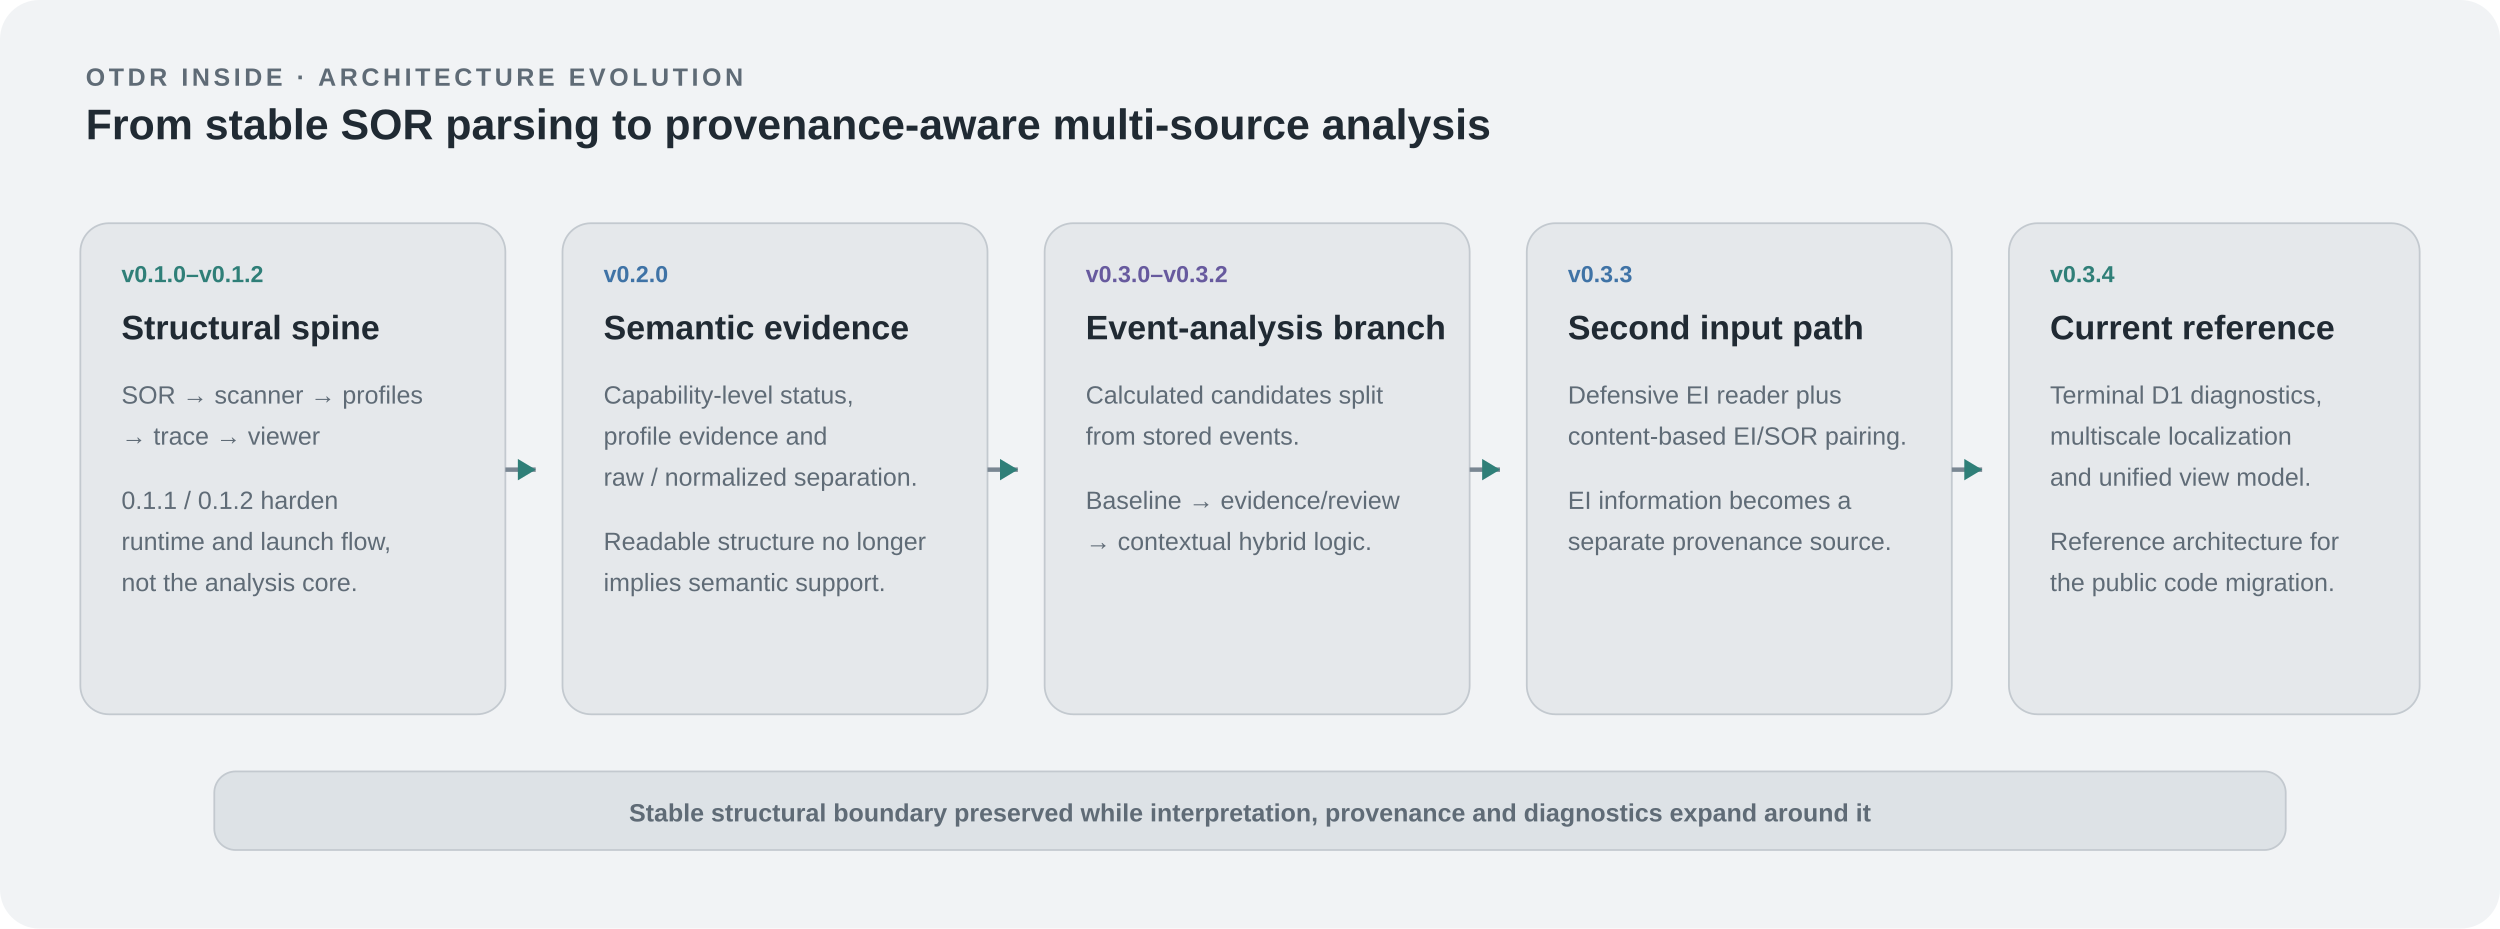
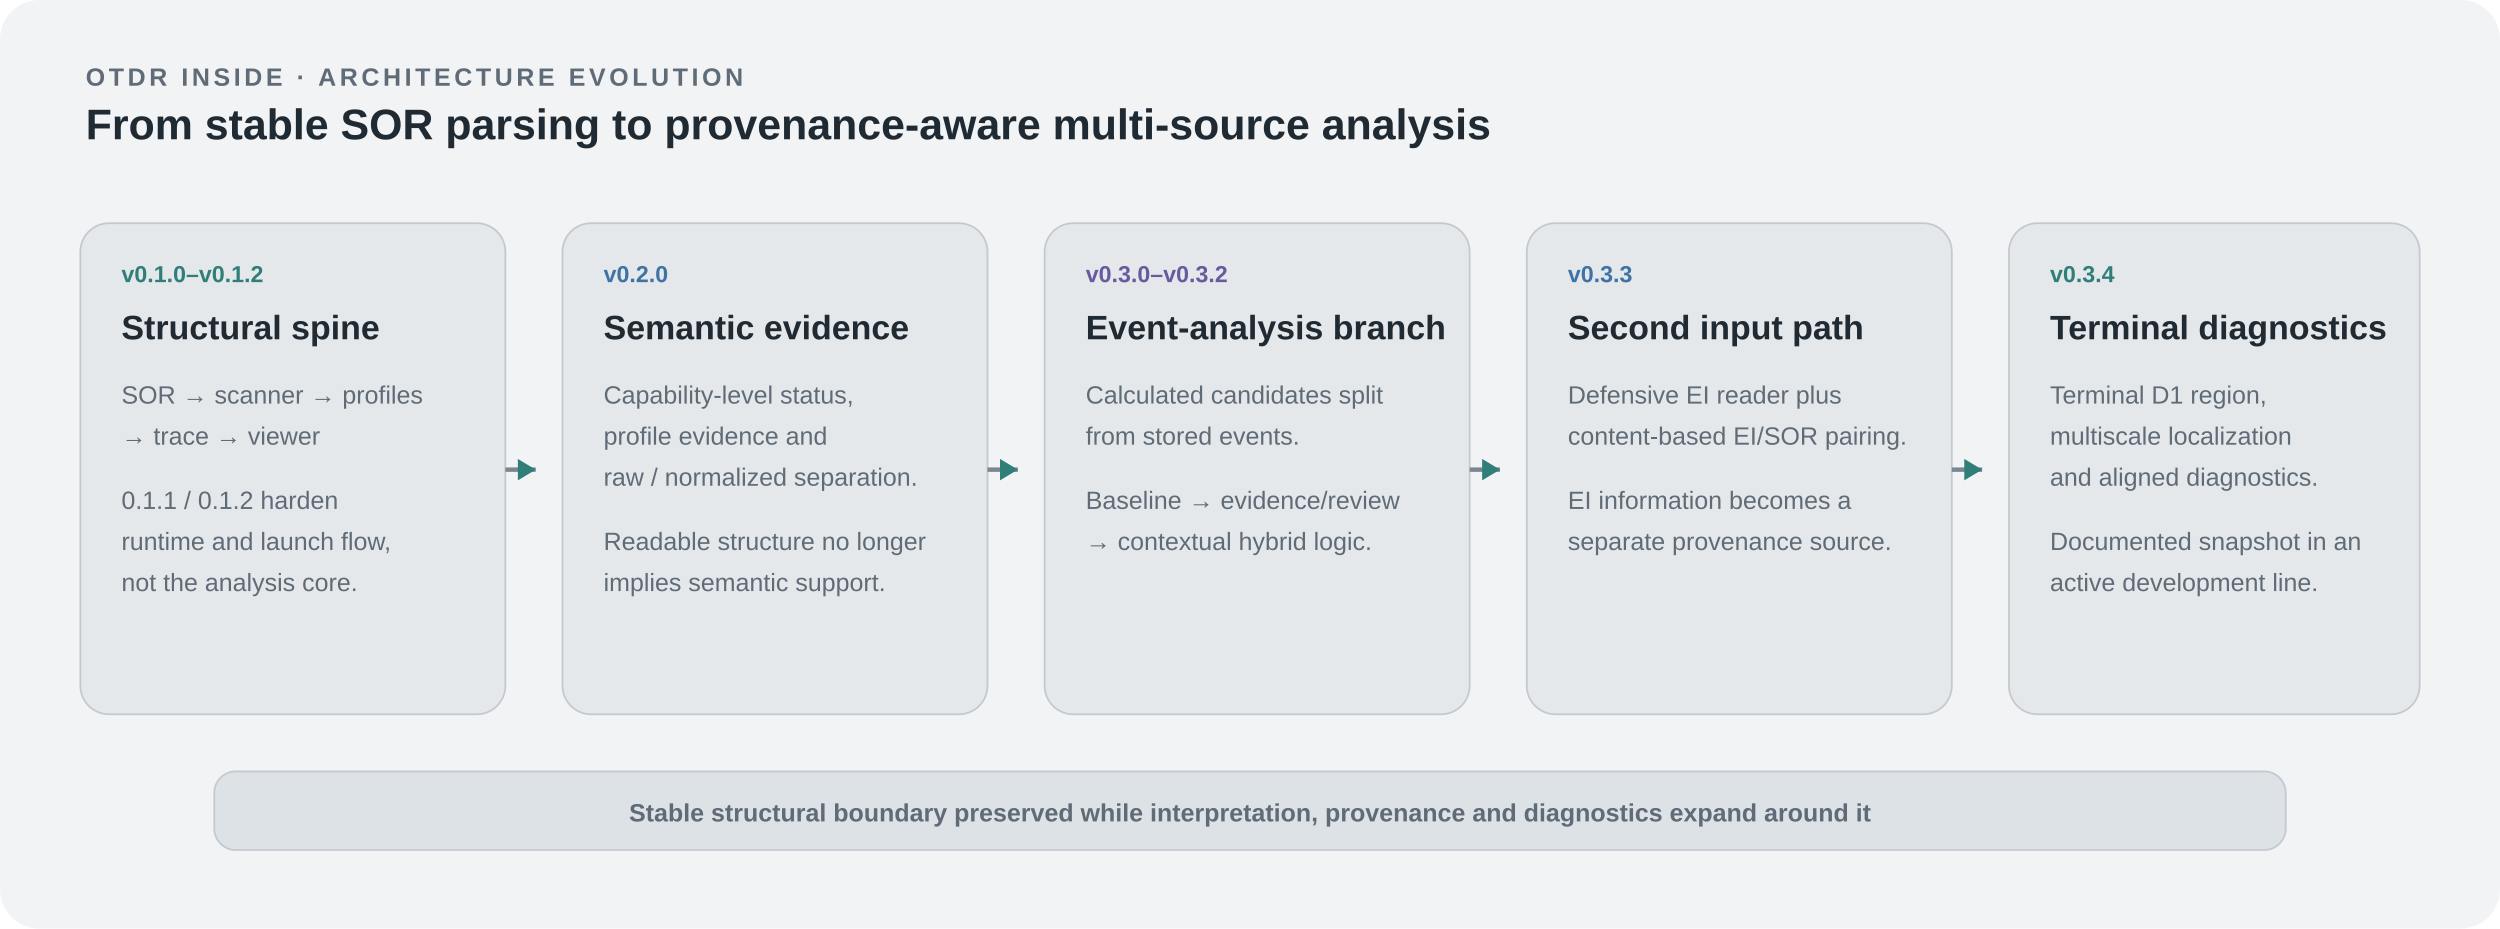
<svg xmlns="http://www.w3.org/2000/svg" width="1400" height="520" viewBox="0 0 1400 520">
  <rect width="1400" height="520" rx="22" fill="#f1f3f5" />
  <g font-family="Segoe UI,Arial,sans-serif">
    <text x="48" y="48" fill="#5f6b76" font-size="14" font-weight="700" letter-spacing="2">OTDR INSIDE · ARCHITECTURE EVOLUTION</text>
    <text x="48" y="78" fill="#202a33" font-size="24" font-weight="700">From stable SOR parsing to provenance-aware multi-source analysis</text>
    <g stroke="#c3c9cf" fill="#e5e8eb">
      <rect x="45" y="125" width="238" height="275" rx="16" />
      <rect x="315" y="125" width="238" height="275" rx="16" />
      <rect x="585" y="125" width="238" height="275" rx="16" />
      <rect x="855" y="125" width="238" height="275" rx="16" />
      <rect x="1125" y="125" width="230" height="275" rx="16" />
    </g>
    <g font-size="13" font-weight="700">
      <text x="68" y="158" fill="#2f7f78">v0.1.0–v0.1.2</text>
      <text x="338" y="158" fill="#3f73a6">v0.2.0</text>
      <text x="608" y="158" fill="#675a9e">v0.3.0–v0.3.2</text>
      <text x="878" y="158" fill="#3f73a6">v0.3.3</text>
      <text x="1148" y="158" fill="#2f7f78">v0.3.4</text>
    </g>
    <g fill="#202a33" font-size="19" font-weight="700">
      <text x="68" y="190">Structural spine</text>
      <text x="338" y="190">Semantic evidence</text>
      <text x="608" y="190">Event-analysis branch</text>
      <text x="878" y="190">Second input path</text>
-       <text x="1148" y="190">Current reference</text>
+       <text x="1148" y="190">Terminal diagnostics</text>
    </g>
    <g fill="#5f6b76" font-size="14">
      <text x="68" y="226">SOR → scanner → profiles</text>
      <text x="68" y="249">→ trace → viewer</text>
      <text x="68" y="285">0.1.1 / 0.1.2 harden</text>
      <text x="68" y="308">runtime and launch flow,</text>
      <text x="68" y="331">not the analysis core.</text>
      <text x="338" y="226">Capability-level status,</text>
      <text x="338" y="249">profile evidence and</text>
      <text x="338" y="272">raw / normalized separation.</text>
      <text x="338" y="308">Readable structure no longer</text>
      <text x="338" y="331">implies semantic support.</text>
      <text x="608" y="226">Calculated candidates split</text>
      <text x="608" y="249">from stored events.</text>
      <text x="608" y="285">Baseline → evidence/review</text>
      <text x="608" y="308">→ contextual hybrid logic.</text>
      <text x="878" y="226">Defensive EI reader plus</text>
      <text x="878" y="249">content-based EI/SOR pairing.</text>
      <text x="878" y="285">EI information becomes a</text>
      <text x="878" y="308">separate provenance source.</text>
-       <text x="1148" y="226">Terminal D1 diagnostics,</text>
+       <text x="1148" y="226">Terminal D1 region,</text>
      <text x="1148" y="249">multiscale localization</text>
-       <text x="1148" y="272">and unified view model.</text>
-       <text x="1148" y="308">Reference architecture for</text>
-       <text x="1148" y="331">the public code migration.</text>
+       <text x="1148" y="272">and aligned diagnostics.</text>
+       <text x="1148" y="308">Documented snapshot in an</text>
+       <text x="1148" y="331">active development line.</text>
    </g>
    <g stroke="#7a8793" stroke-width="2.5" fill="none">
      <path d="M283 263H300M553 263H570M823 263H840M1093 263H1110" />
    </g>
    <g fill="#2f7f78">
      <path d="M300 263l-10-6v12zM570 263l-10-6v12zM840 263l-10-6v12zM1110 263l-10-6v12z" />
    </g>
    <rect x="120" y="432" width="1160" height="44" rx="12" fill="#dde2e6" stroke="#c3c9cf" />
    <text x="700" y="460" text-anchor="middle" fill="#5f6b76" font-size="14" font-weight="600">Stable structural boundary preserved while interpretation, provenance and diagnostics expand around it</text>
  </g>
</svg>
